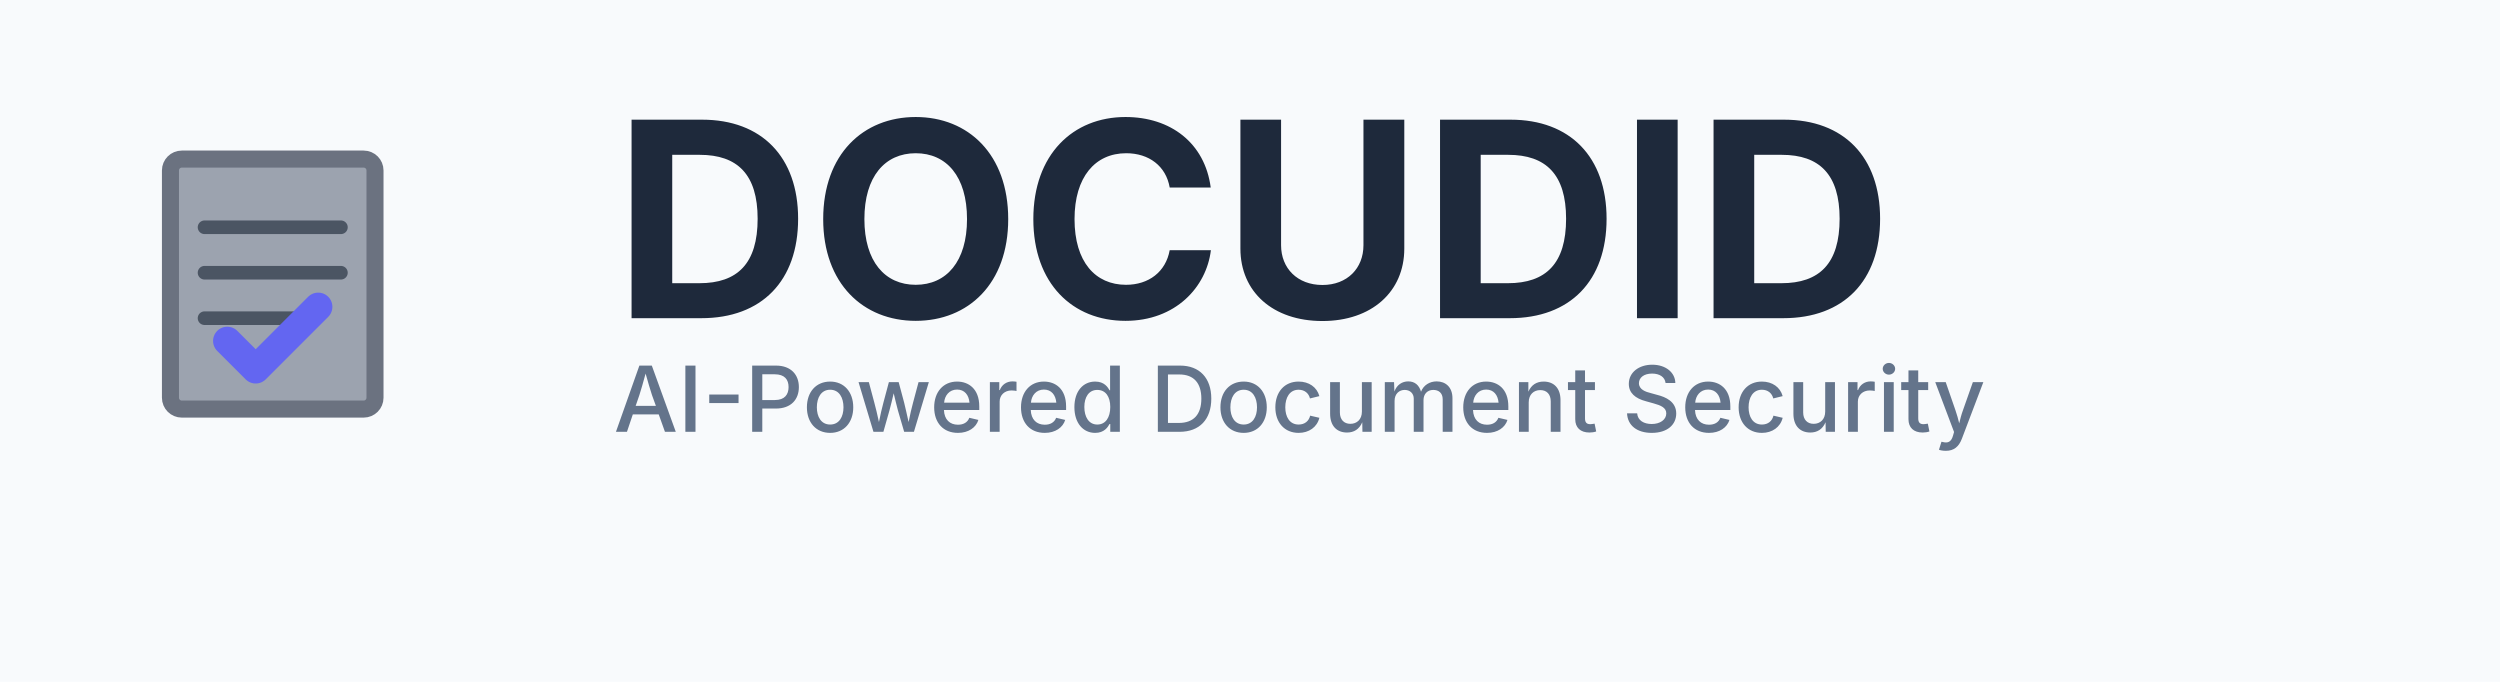
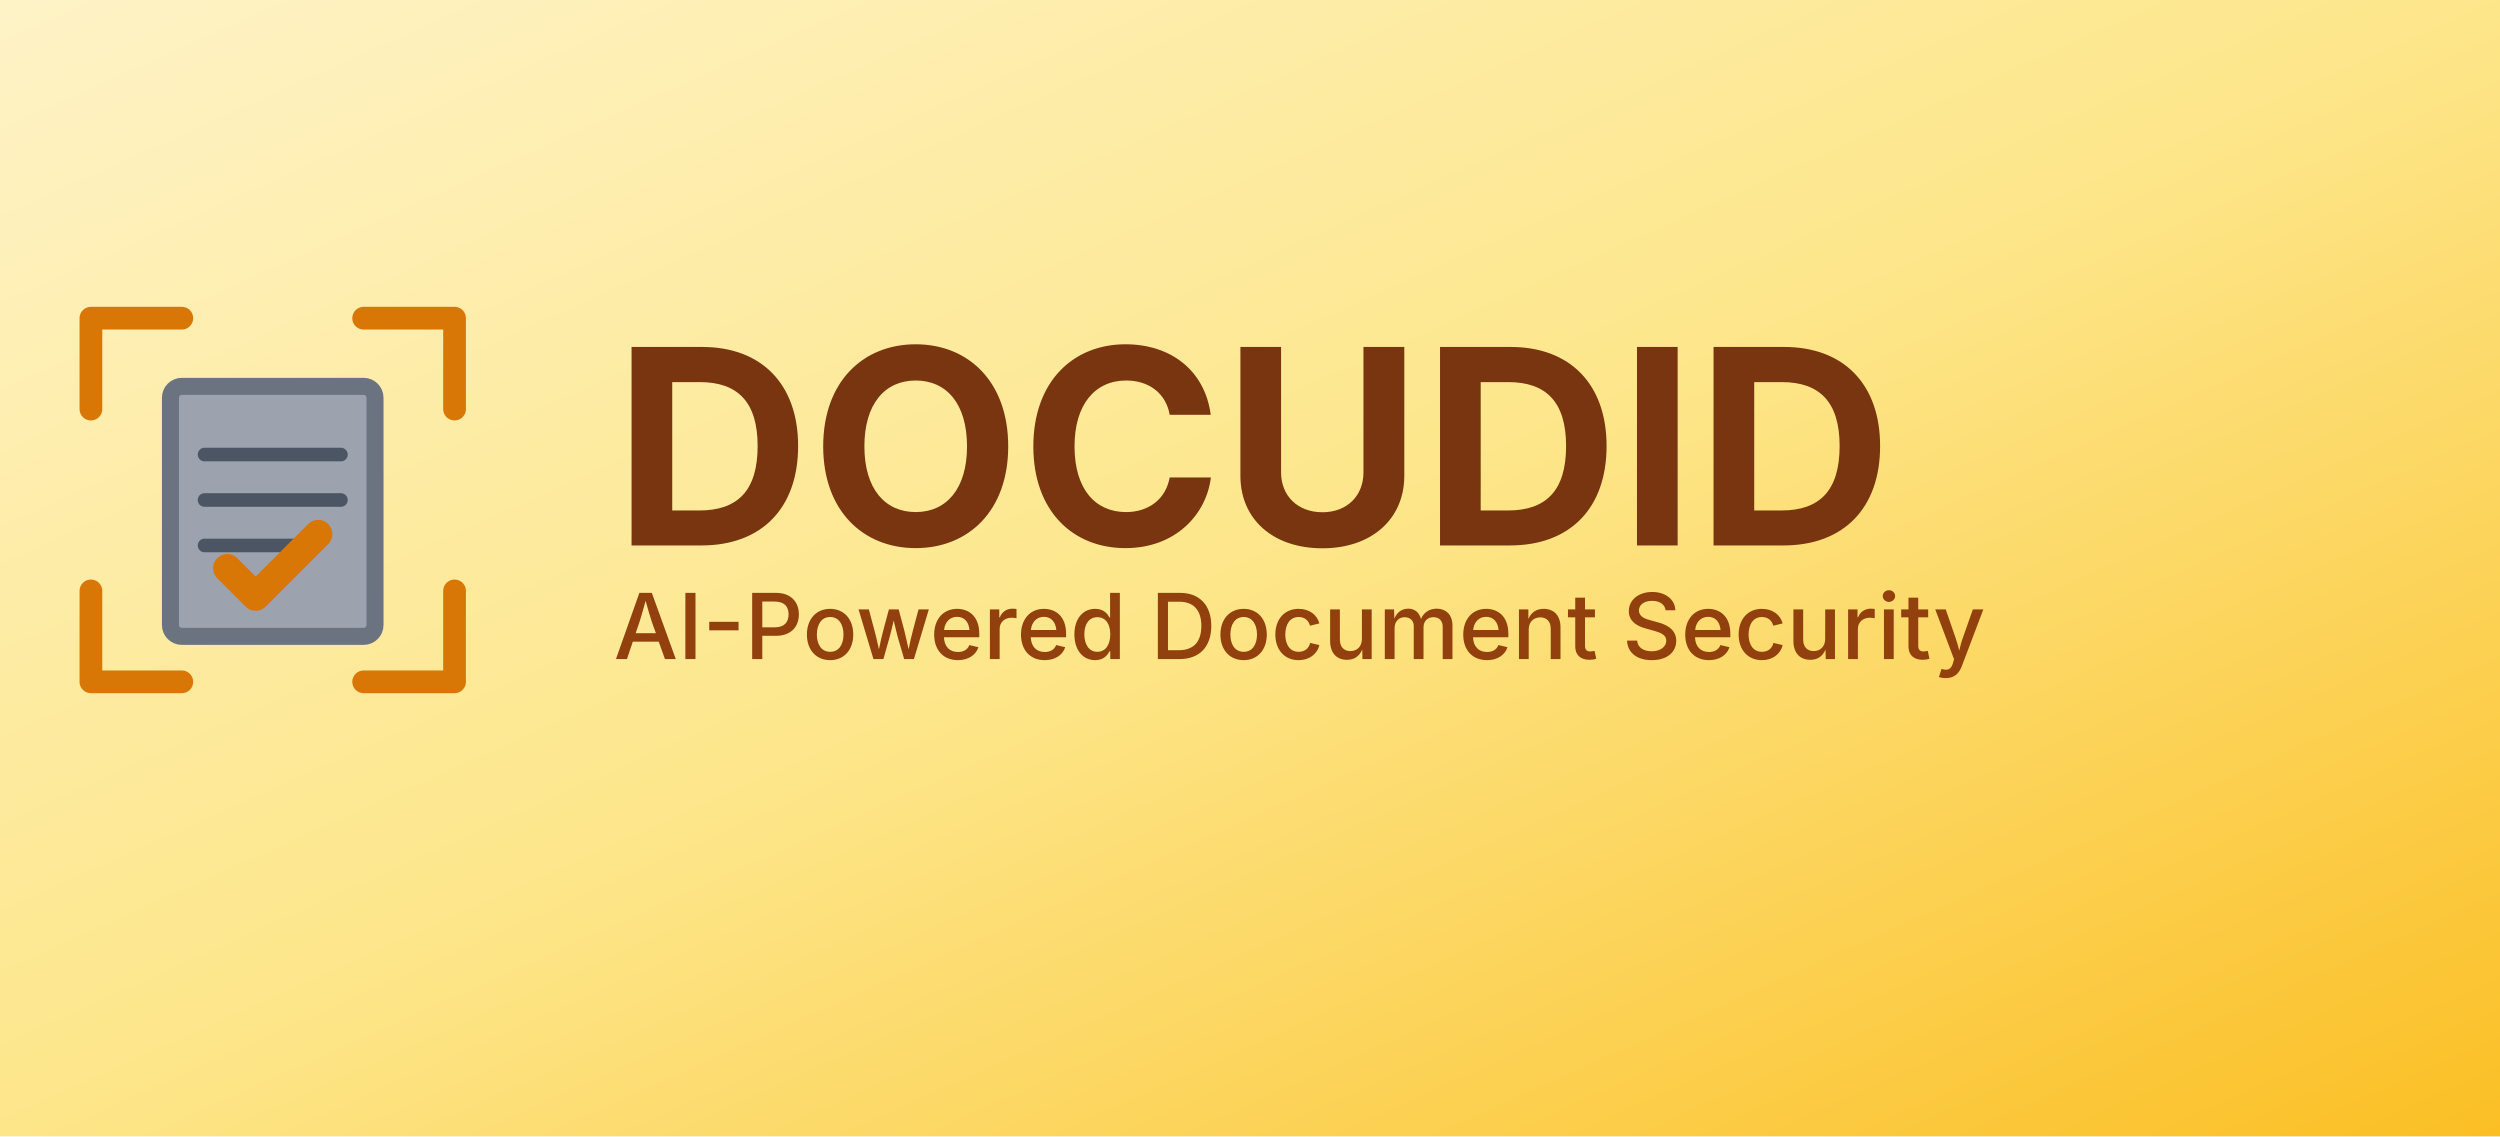
- <svg xmlns="http://www.w3.org/2000/svg" viewBox="0 0 220 60">
-   <rect width="220" height="60" fill="#f8fafc" />
-   <rect x="15" y="14" width="18" height="22" fill="rgb(156 163 175)" stroke="rgb(107 114 128)" stroke-width="1.5" rx="1" />
+ <svg xmlns="http://www.w3.org/2000/svg" viewBox="0 0 220 100">
+   <defs>
+     <linearGradient id="bgGradient" x1="0%" y1="0%" x2="100%" y2="100%">
+       <stop offset="0%" style="stop-color:#fef3c7;stop-opacity:1" />
+       <stop offset="50%" style="stop-color:#fde68a;stop-opacity:1" />
+       <stop offset="100%" style="stop-color:#fbbf24;stop-opacity:1" />
+     </linearGradient>
+   </defs>
+   <rect width="220" height="100" fill="url(#bgGradient)" />
+   <g fill="none" stroke="#d97706" stroke-width="2">
+     <path d="M8 36 L8 28 L16 28" stroke-linecap="round" stroke-linejoin="round" />
+     <path d="M32 28 L40 28 L40 36" stroke-linecap="round" stroke-linejoin="round" />
+     <path d="M8 52 L8 60 L16 60" stroke-linecap="round" stroke-linejoin="round" />
+     <path d="M40 52 L40 60 L32 60" stroke-linecap="round" stroke-linejoin="round" />
+   </g>
+   <rect x="15" y="34" width="18" height="22" fill="rgb(156 163 175)" stroke="rgb(107 114 128)" stroke-width="1.5" rx="1" />
  <g stroke="rgb(75 85 99)" stroke-width="1.2">
-     <line x1="18" y1="20" x2="30" y2="20" stroke-linecap="round" />
-     <line x1="18" y1="24" x2="30" y2="24" stroke-linecap="round" />
-     <line x1="18" y1="28" x2="27" y2="28" stroke-linecap="round" />
+     <line x1="18" y1="40" x2="30" y2="40" stroke-linecap="round" />
+     <line x1="18" y1="44" x2="30" y2="44" stroke-linecap="round" />
+     <line x1="18" y1="48" x2="27" y2="48" stroke-linecap="round" />
  </g>
-   <path d="M20 30 L22.5 32.5 L28 27" fill="none" stroke="#6366f1" stroke-width="2.5" stroke-linecap="round" stroke-linejoin="round" />
-   <text x="54" y="28" font-family="Inter, system-ui, sans-serif" font-size="24" font-weight="700" fill="#1e293b">DOCUDID</text>
-   <text x="54" y="38" font-family="Inter, system-ui, sans-serif" font-size="8" font-weight="500" fill="#64748b">AI-Powered Document Security</text>
+   <path d="M20 50 L22.5 52.5 L28 47" fill="none" stroke="#d97706" stroke-width="2.5" stroke-linecap="round" stroke-linejoin="round" />
+   <text x="54" y="48" font-family="Inter, system-ui, -apple-system, BlinkMacSystemFont, 'Segoe UI', Roboto, sans-serif" font-size="24" font-weight="700" fill="#78350f">
+     DOCUDID
+   </text>
+   <text x="54" y="58" font-family="Inter, system-ui, -apple-system, BlinkMacSystemFont, 'Segoe UI', Roboto, sans-serif" font-size="8" font-weight="500" fill="#92400e">
+     AI-Powered Document Security
+   </text>
</svg>
